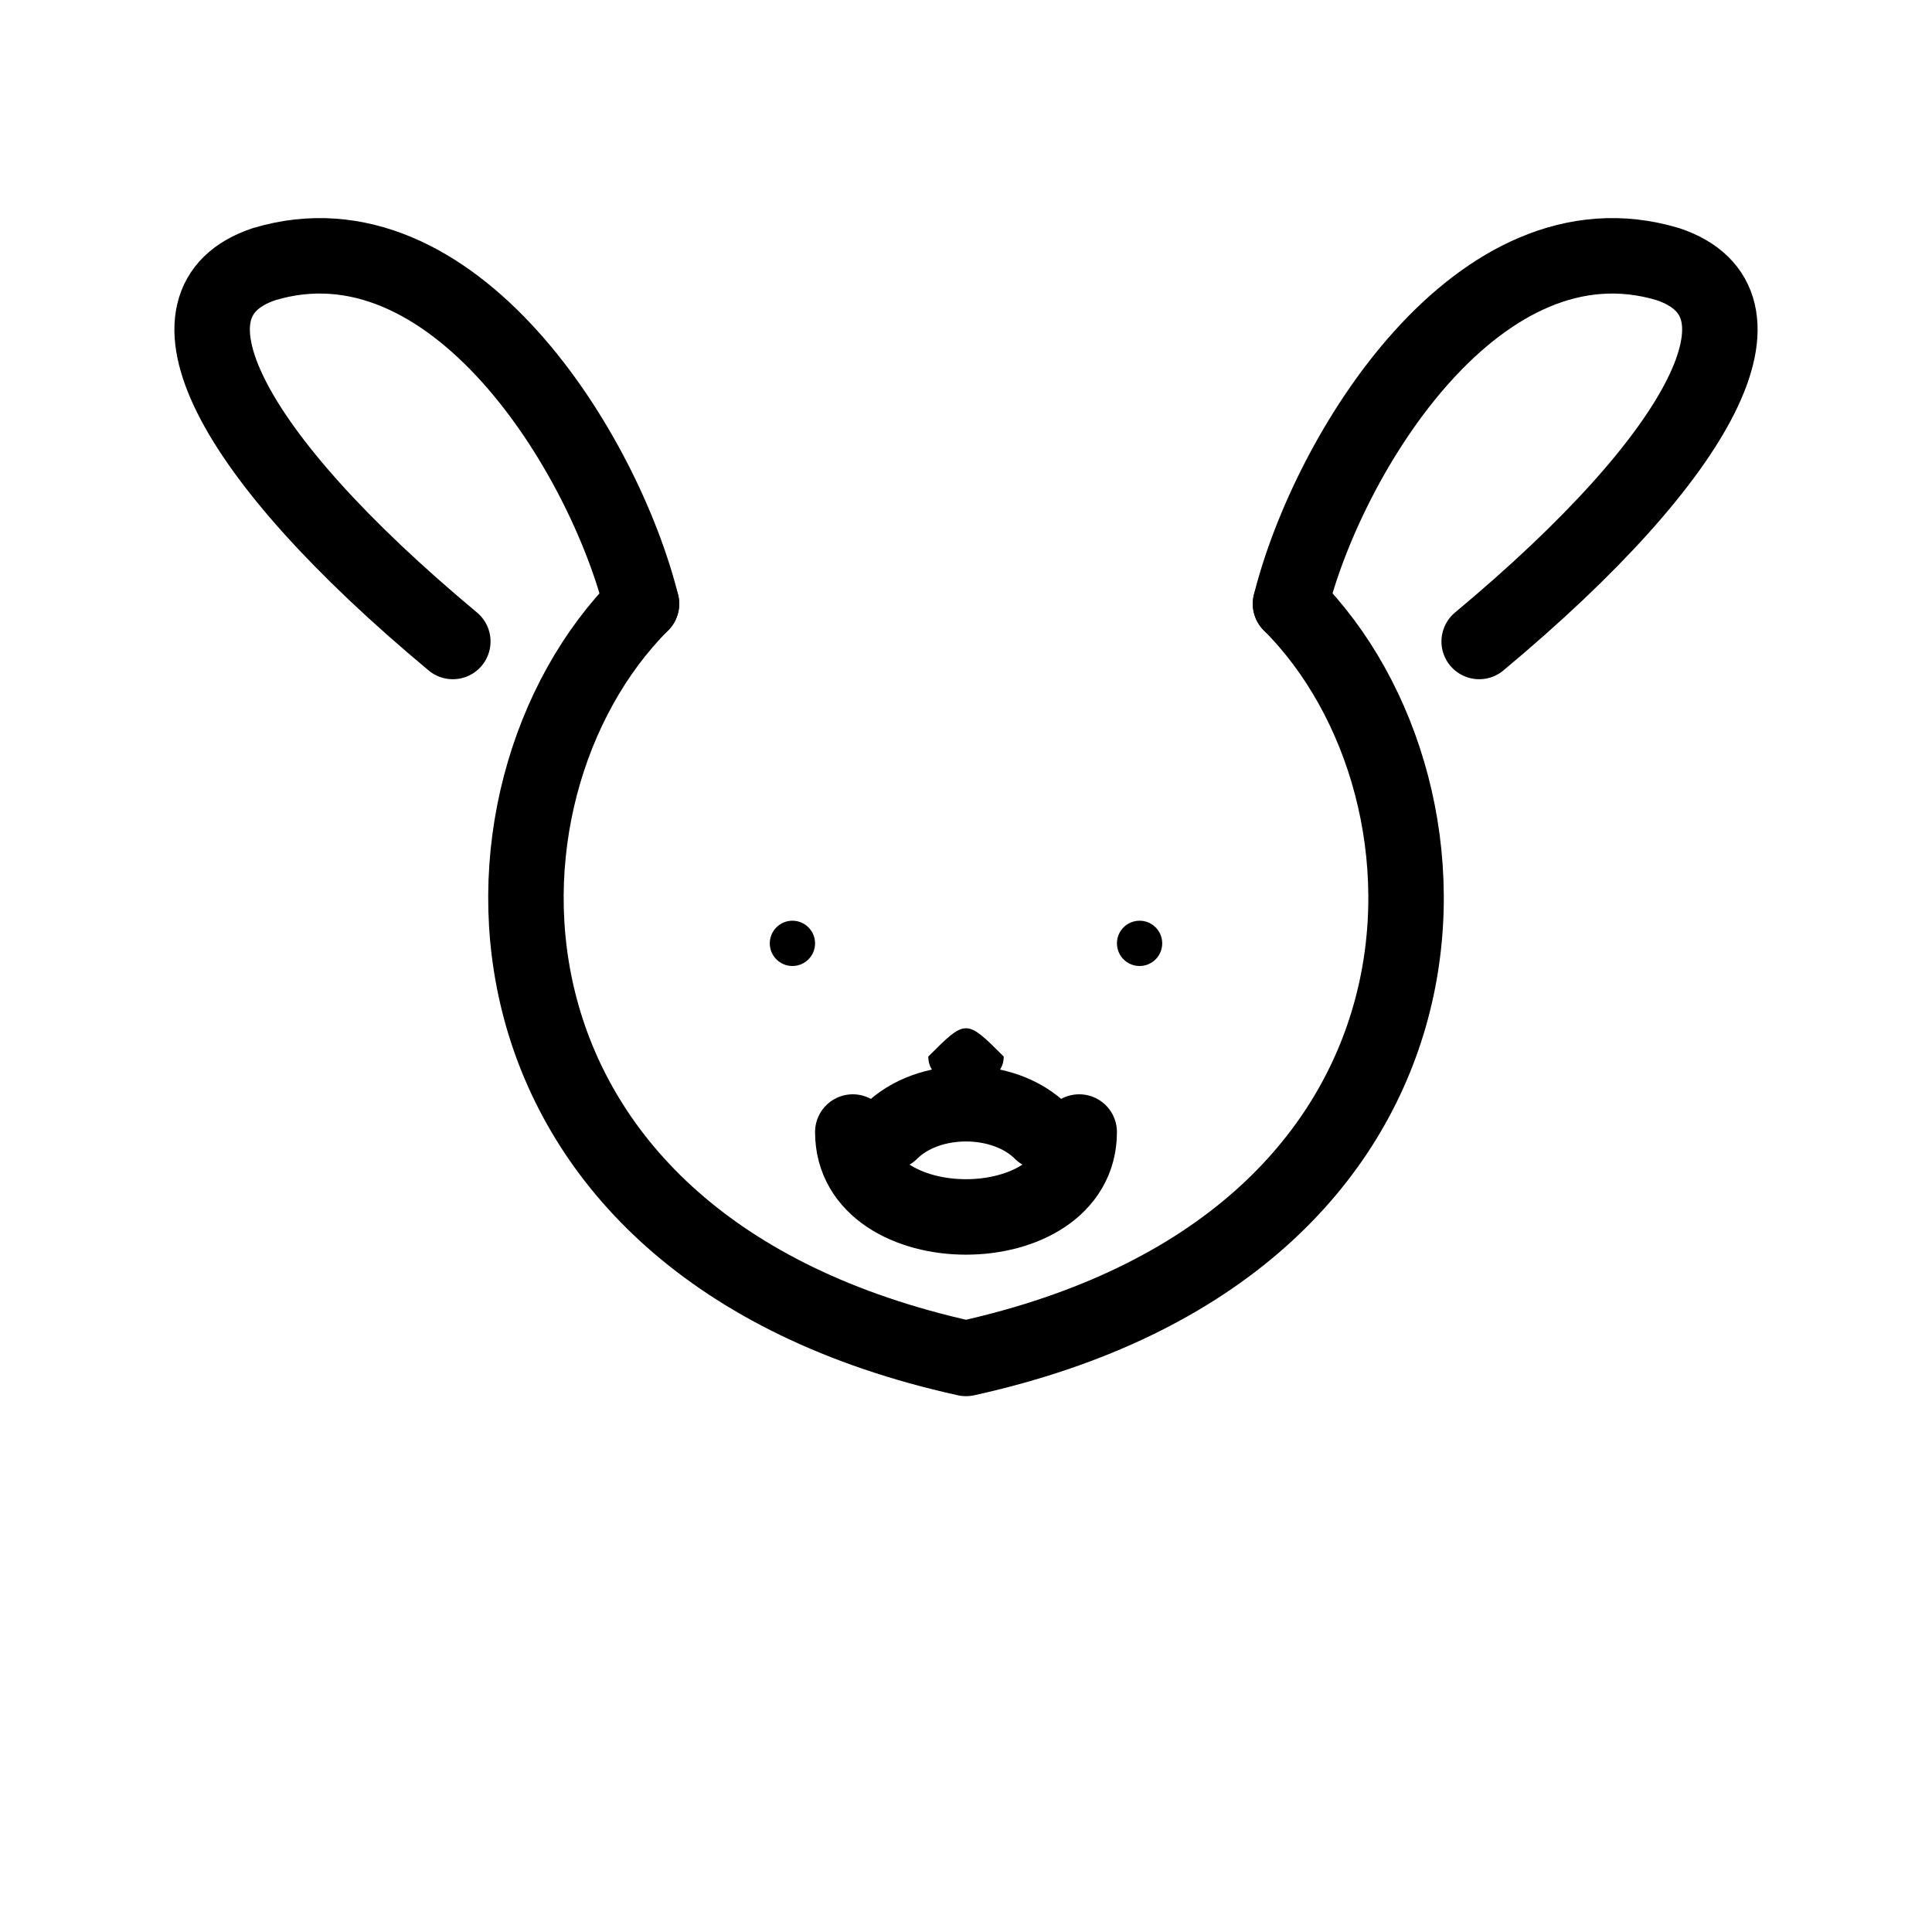
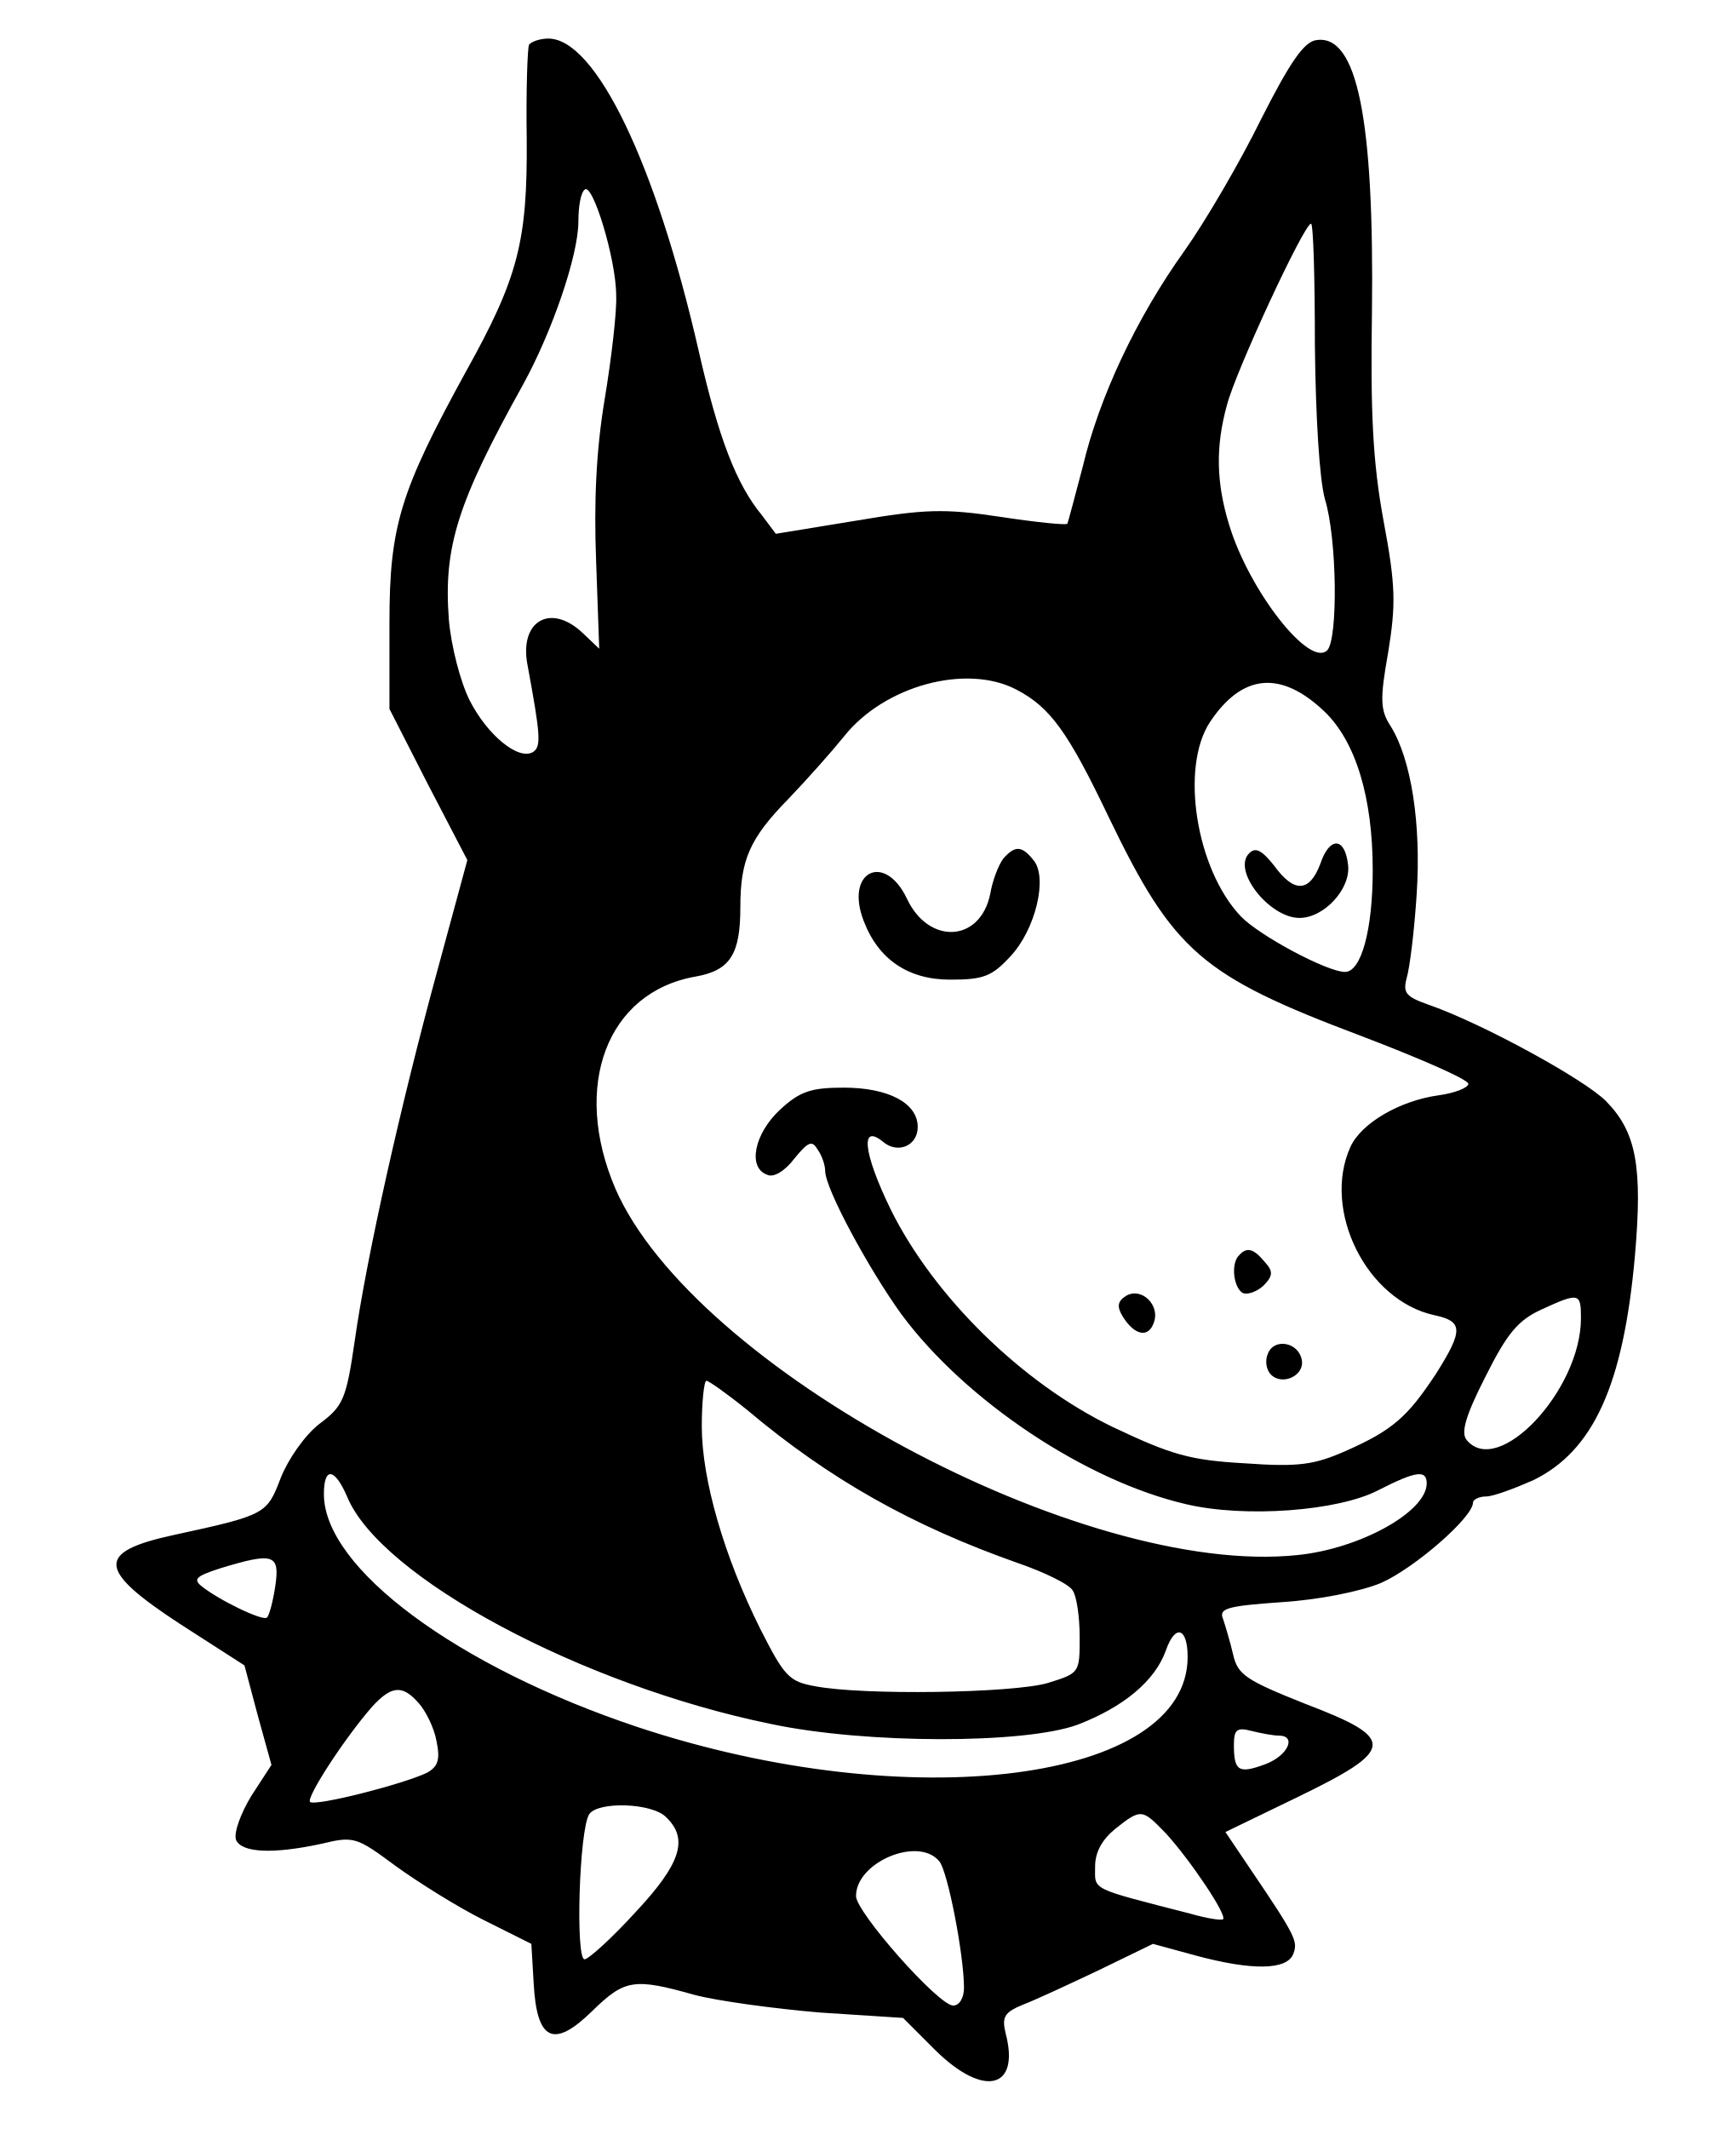
- <svg xmlns="http://www.w3.org/2000/svg" width="512" height="512" viewBox="0 0 512 512" fill="none">
-   <g stroke="#000" stroke-width="20" stroke-linecap="round" stroke-linejoin="round">
-     <path d="M120 170 C60 120, 40 80, 70 70 C120 55, 160 120, 170 160" />
-     <path d="M392 170 C452 120, 472 80, 442 70 C392 55, 352 120, 342 160" />
-     <path d="M170 160 C120 210, 120 330, 256 360 C392 330, 392 210, 342 160" />
-     <circle cx="210" cy="250" r="6" fill="#000" stroke="none" />
-     <circle cx="302" cy="250" r="6" fill="#000" stroke="none" />
-     <path d="M226 300 C226 330, 286 330, 286 300" />
-     <path d="M236 300 C246 290, 266 290, 276 300" />
-     <path d="M246 280 C256 270, 256 270, 266 280 C266 290, 246 290, 246 280 Z" fill="#000" stroke="none" />
+ <svg xmlns="http://www.w3.org/2000/svg" version="1.0" width="225pt" height="276pt" viewBox="0 0 225 276" preserveAspectRatio="xMidYMid meet">
+   <g transform="translate(0,276) scale(0.1,-0.1)" stroke="none">
+     <path d="M686 2702 c-2 -4 -4 -59 -3 -122 1 -133 -11 -180 -79 -302 -85 -155 -99 -200 -99 -325 l0 -112 50 -98 51 -98 -38 -140 c-49 -179 -93 -377 -108 -483 -11 -76 -15 -85 -46 -108 -19 -15 -40 -45 -50 -70 -18 -47 -19 -48 -139 -74 -101 -22 -99 -45 8 -115 l84 -54 17 -64 18 -65 -26 -40 c-14 -23 -23 -48 -20 -57 7 -17 48 -19 112 -5 41 10 45 8 95 -29 29 -21 80 -53 114 -70 l62 -31 3 -51 c4 -75 26 -85 76 -36 42 41 54 43 132 21 30 -8 104 -18 163 -23 l108 -7 42 -42 c63 -62 110 -50 91 22 -5 21 -2 27 22 37 16 6 61 27 99 45 l70 34 55 -15 c74 -20 119 -19 127 2 6 16 4 22 -55 109 l-33 49 93 45 c128 62 129 76 11 121 -78 31 -88 38 -94 64 -4 17 -10 37 -13 46 -6 14 5 17 76 22 48 3 103 14 129 25 43 19 119 85 119 104 0 4 8 8 17 8 9 0 36 10 61 21 78 38 117 123 132 291 10 115 2 160 -37 200 -27 28 -162 102 -232 126 -28 10 -32 15 -27 34 4 13 10 62 13 109 6 91 -7 175 -34 218 -13 20 -14 34 -3 95 10 62 10 86 -6 171 -14 76 -17 141 -15 270 3 250 -19 361 -72 353 -16 -2 -34 -28 -72 -103 -27 -55 -72 -132 -99 -170 -63 -88 -111 -191 -132 -280 -10 -38 -19 -72 -20 -74 -2 -2 -41 2 -87 9 -73 11 -98 10 -187 -5 l-104 -17 -18 24 c-33 40 -56 99 -82 213 -56 245 -134 405 -195 405 -11 0 -22 -4 -25 -8z m113 -325 c1 -20 -6 -81 -15 -135 -11 -66 -14 -133 -11 -210 l4 -113 -21 20 c-42 40 -83 16 -72 -41 17 -92 18 -106 7 -113 -19 -11 -59 22 -82 67 -12 24 -24 70 -27 105 -7 94 11 151 96 304 38 69 72 168 72 212 0 19 3 37 8 41 10 11 41 -90 41 -137z m906 -64 c1 -95 6 -175 13 -200 16 -52 17 -182 3 -196 -23 -23 -101 77 -127 162 -17 55 -18 102 -3 156 11 43 100 235 109 235 3 0 5 -71 5 -157z m-387 -447 c44 -23 67 -55 120 -166 84 -174 120 -205 327 -283 76 -29 138 -56 139 -62 0 -5 -17 -12 -39 -15 -50 -7 -100 -36 -114 -67 -37 -82 21 -199 109 -218 37 -8 38 -19 2 -76 -37 -56 -56 -73 -117 -100 -41 -18 -61 -21 -131 -16 -71 4 -95 11 -171 47 -118 57 -232 169 -288 282 -36 74 -40 113 -9 87 19 -15 44 -4 44 20 0 31 -38 51 -96 51 -43 0 -57 -5 -83 -29 -33 -31 -42 -75 -16 -84 8 -4 23 5 35 21 18 22 23 24 30 12 6 -8 10 -21 10 -28 0 -23 57 -128 99 -186 83 -112 239 -216 369 -246 76 -18 197 -9 249 18 49 25 63 27 63 9 0 -37 -87 -85 -168 -93 -278 -29 -783 243 -884 475 -57 133 -11 255 104 275 45 8 58 29 58 90 0 61 12 89 62 140 24 25 56 61 73 82 52 65 158 94 223 60z m399 -28 c41 -39 63 -112 63 -206 0 -78 -15 -132 -36 -132 -23 0 -111 47 -135 72 -58 61 -79 193 -40 252 42 63 92 67 148 14z m333 -787 c0 -93 -107 -207 -148 -158 -8 9 -2 31 24 82 28 56 42 73 72 87 50 23 52 22 52 -11z m-1081 -119 c107 -90 214 -150 350 -198 35 -12 68 -28 72 -36 5 -7 9 -34 9 -60 0 -47 0 -47 -42 -60 -46 -13 -239 -16 -301 -4 -34 6 -40 13 -71 74 -47 94 -76 194 -76 263 0 32 3 59 6 59 3 0 27 -17 53 -38z m-519 -112 c43 -105 305 -245 550 -295 123 -26 328 -26 397 -1 60 23 101 57 115 97 12 34 28 29 28 -9 0 -162 -360 -208 -713 -91 -234 78 -407 206 -407 302 0 36 14 34 30 -3z m-93 -116 c-3 -20 -8 -39 -11 -41 -5 -5 -63 23 -85 41 -11 9 -6 13 25 23 69 21 77 18 71 -23z m186 -152 c9 -10 20 -32 23 -49 5 -24 2 -33 -12 -41 -31 -15 -145 -44 -152 -38 -5 6 45 83 81 124 25 27 39 28 60 4z m1115 -42 c24 0 12 -26 -17 -37 -35 -13 -41 -9 -41 25 0 20 4 23 23 18 12 -3 28 -6 35 -6z m-794 -106 c29 -28 19 -60 -40 -123 -31 -34 -61 -61 -66 -61 -12 0 -7 168 6 188 11 17 82 15 100 -4z m648 -21 c31 -34 79 -105 74 -111 -2 -2 -21 1 -42 7 -132 34 -124 30 -124 61 0 19 9 35 26 49 34 27 35 26 66 -6z m-294 -36 c11 -13 32 -122 32 -164 0 -13 -6 -23 -14 -23 -19 0 -126 121 -126 142 0 44 81 78 108 45z" />
+     <path d="M1301 1647 c-6 -8 -14 -28 -17 -46 -13 -63 -80 -66 -108 -6 -29 61 -81 35 -56 -29 19 -50 58 -76 112 -76 43 0 54 4 78 30 33 35 49 103 30 125 -15 19 -24 19 -39 2z" />
+     <path d="M1607 1133 c-11 -10 -8 -41 4 -49 6 -3 18 1 27 9 13 13 13 19 2 31 -14 17 -23 20 -33 9z" />
+     <path d="M1460 1080 c-11 -7 -12 -14 -4 -27 15 -24 33 -28 40 -8 9 23 -16 47 -36 35z" />
+     <path d="M1644 1005 c-4 -9 -2 -21 4 -27 15 -15 44 -1 40 19 -4 23 -36 29 -44 8z" />
+     <path d="M1712 1640 c-14 -37 -34 -38 -60 -2 -16 20 -24 24 -32 16 -23 -22 26 -84 65 -84 32 0 67 38 63 69 -4 36 -24 37 -36 1z" />
  </g>
</svg>
